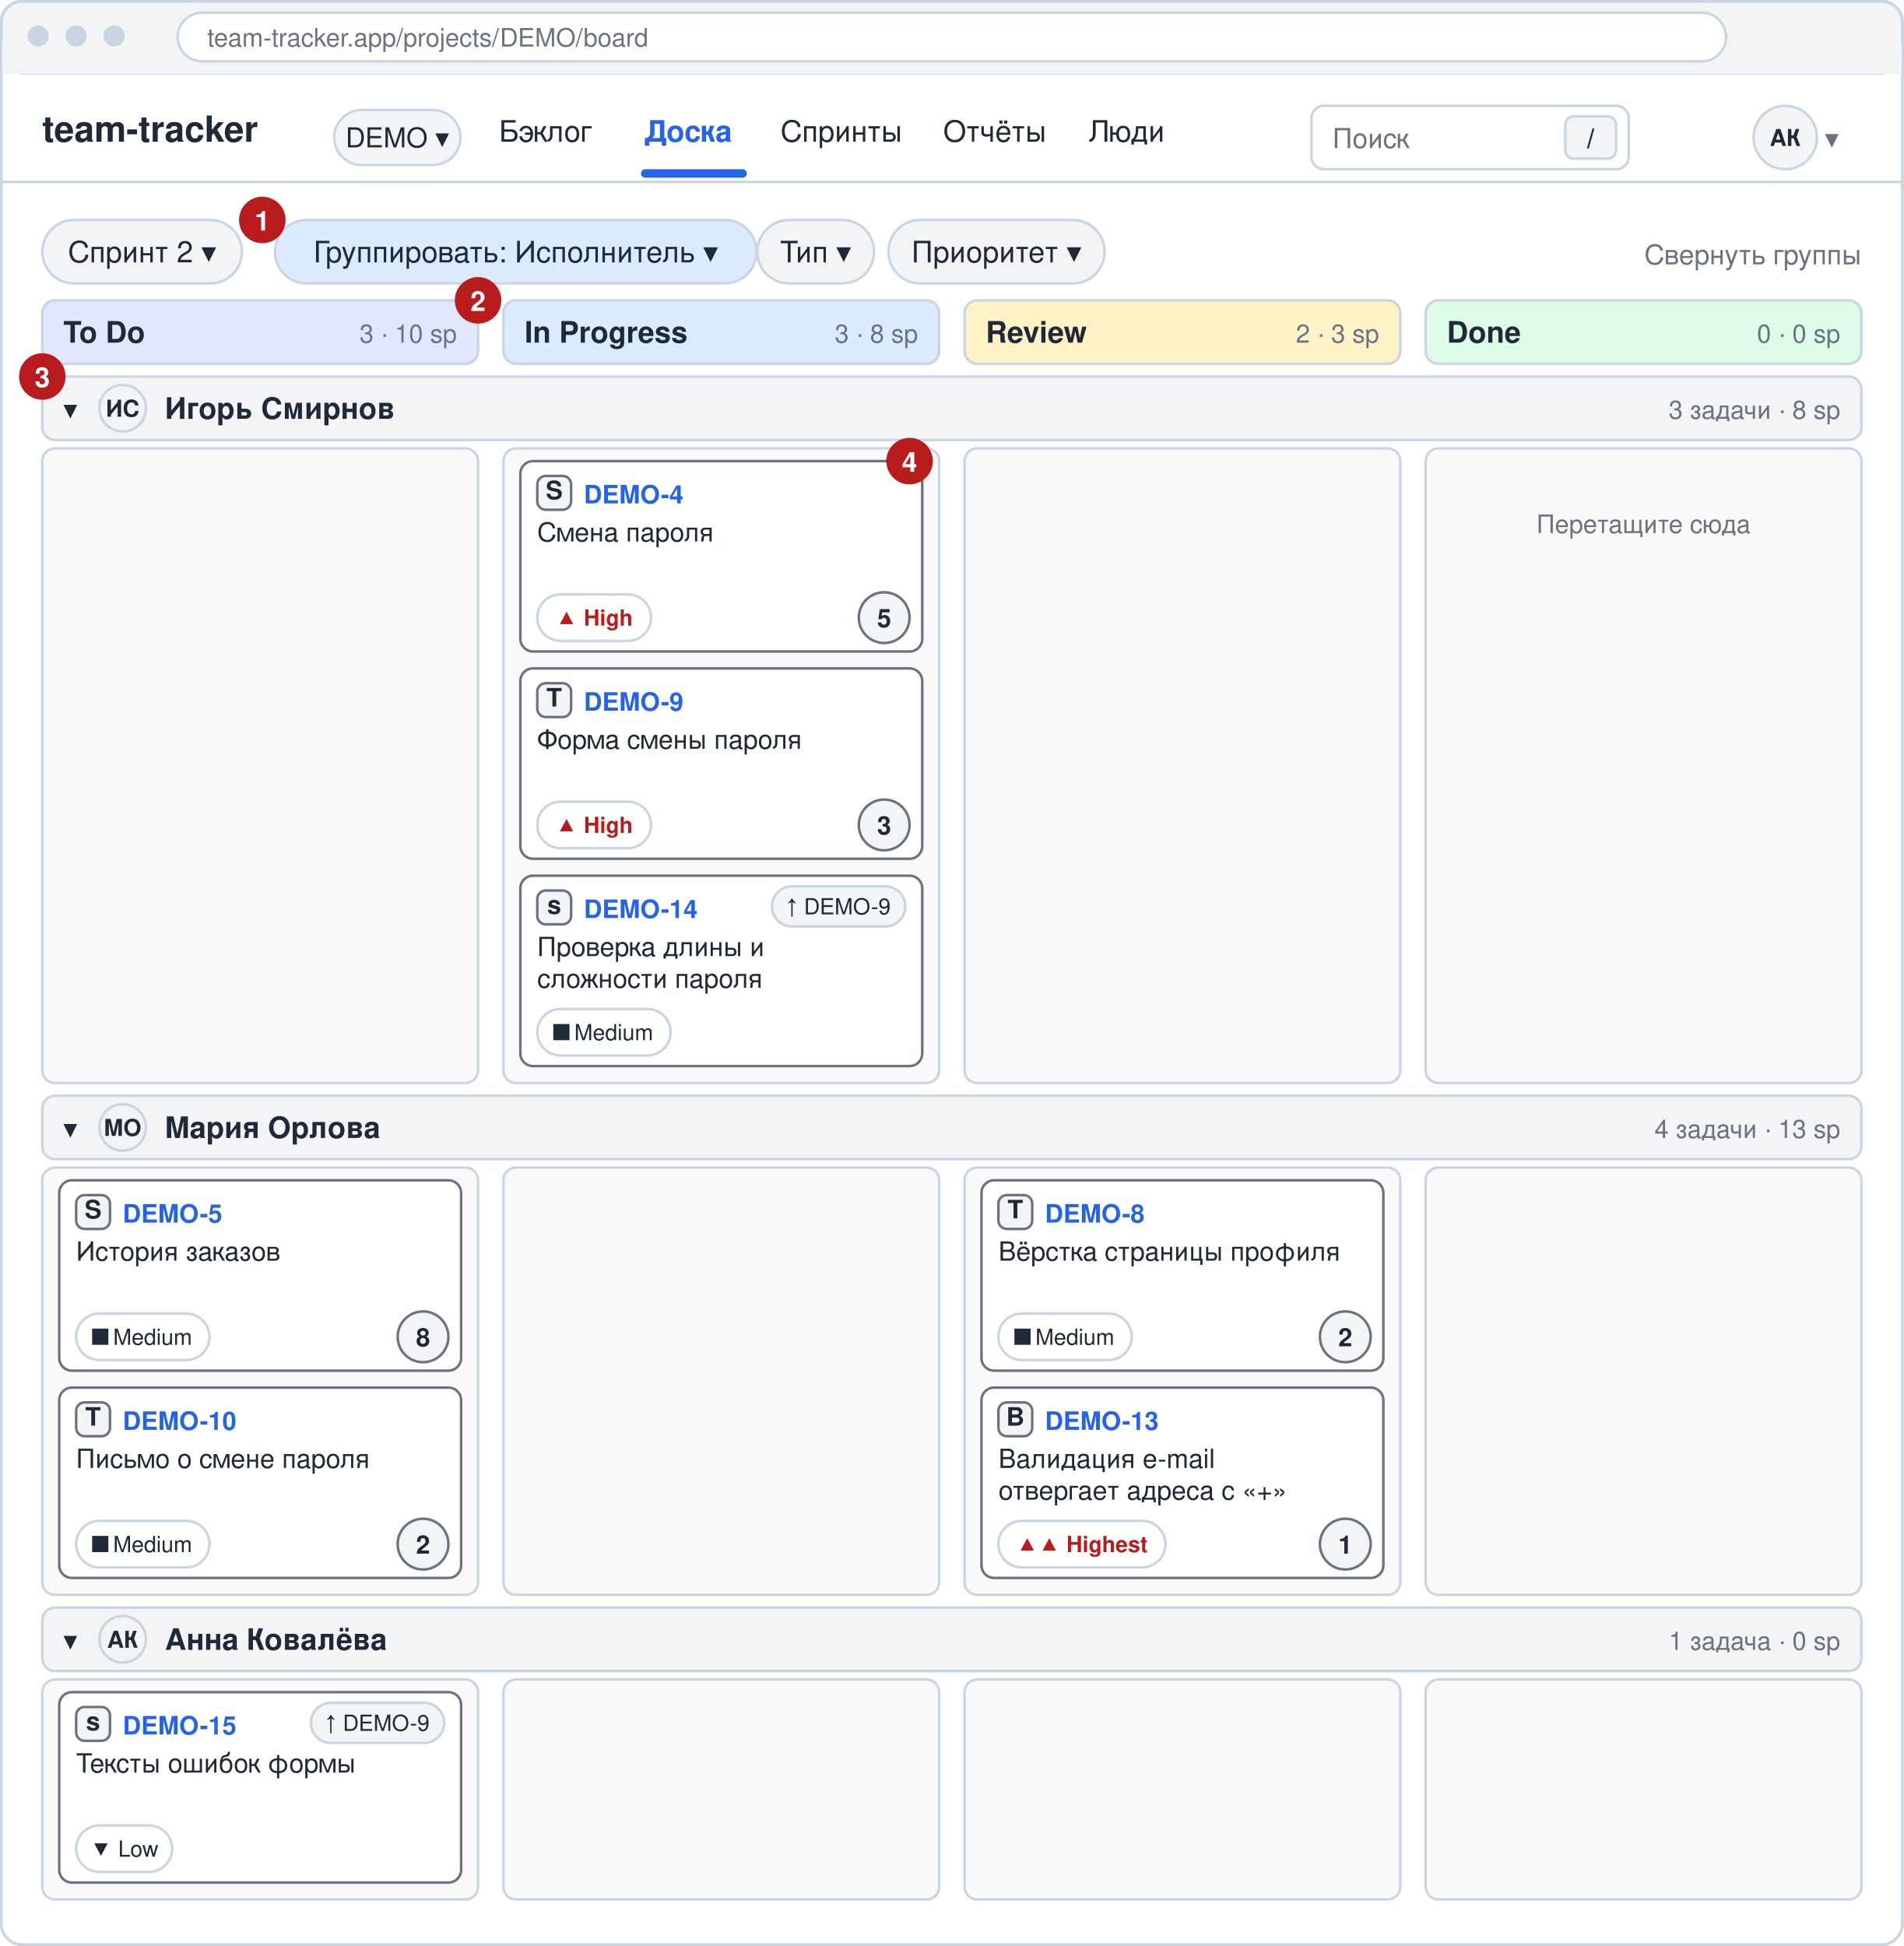
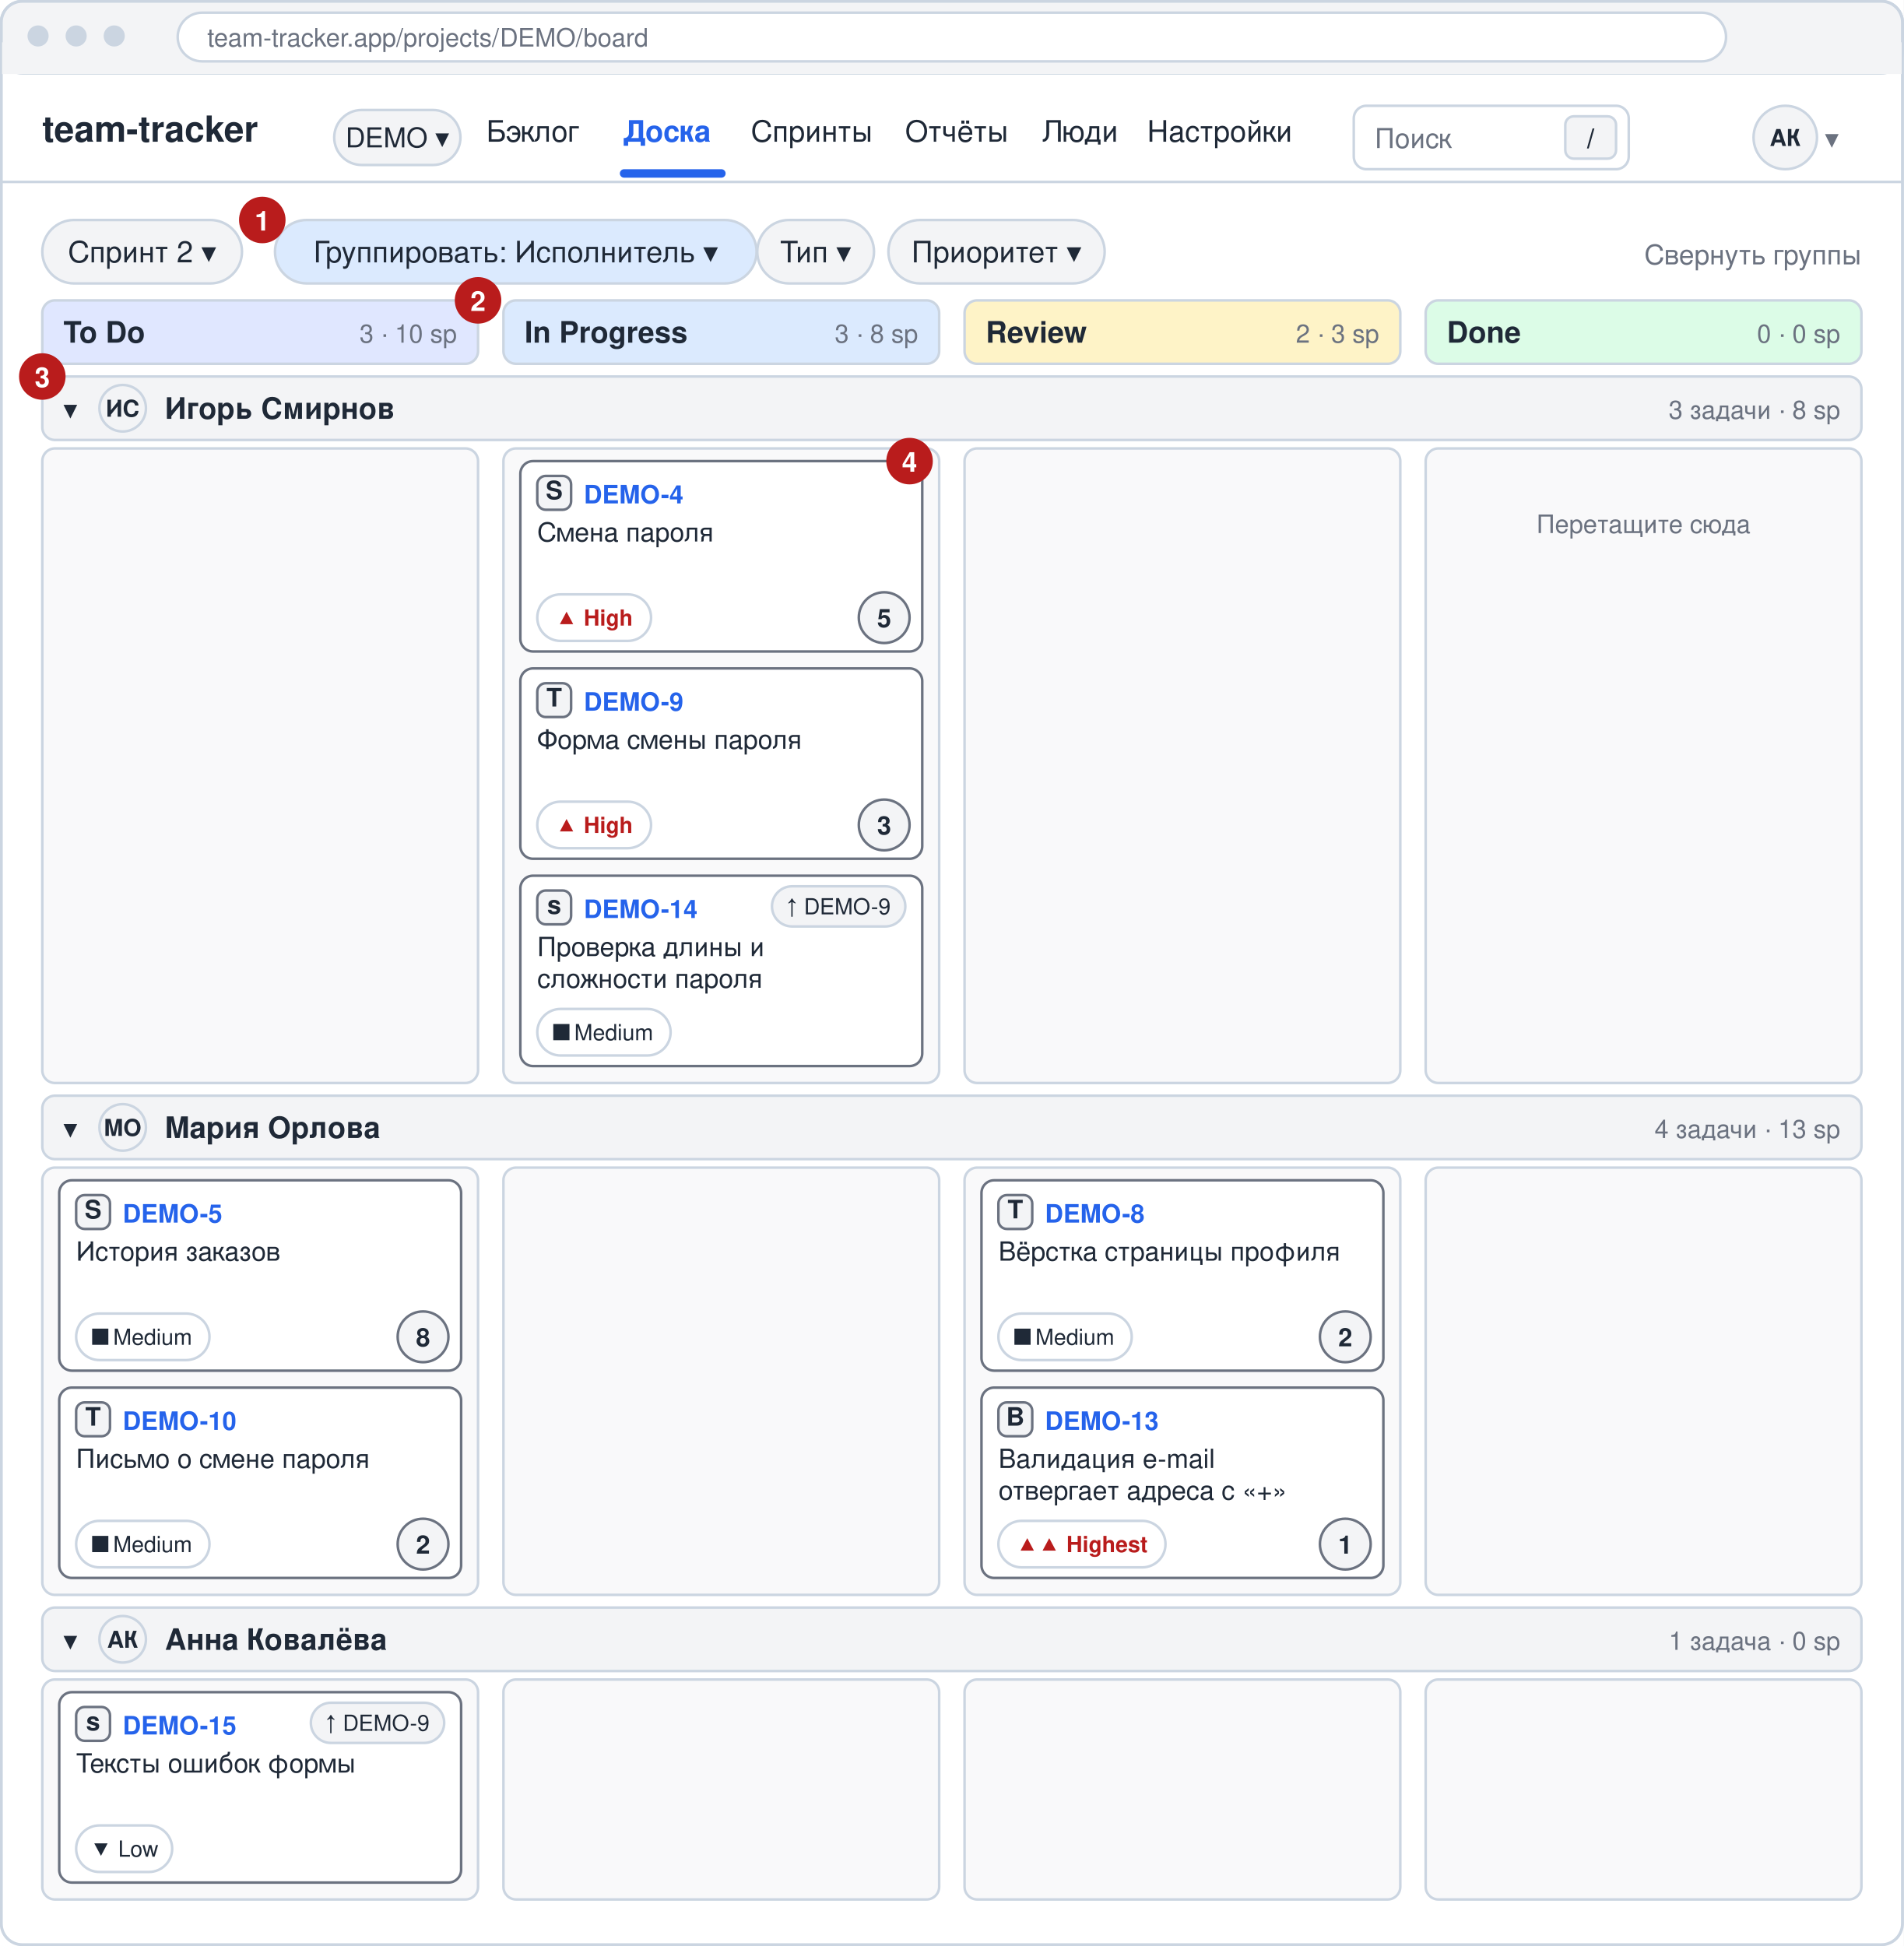
<svg xmlns="http://www.w3.org/2000/svg" width="900" height="920" viewBox="0 0 900 920" font-family="Helvetica, Arial, 'Segoe UI', 'DejaVu Sans', sans-serif" role="img" aria-label="Экран «Доска», группировка по исполнителю">
  <rect width="900" height="920" fill="#ffffff" />
  <rect x="0.6" y="0.6" width="898.8" height="918.8" rx="10" fill="#ffffff" stroke="#cbd5e1" stroke-width="1.4" />
  <rect x="0.6" y="0.6" width="898.8" height="34" rx="10" fill="#f3f4f6" stroke="#cbd5e1" stroke-width="1.4" />
  <rect x="1" y="20" width="898" height="15" rx="0" fill="#f3f4f6" />
  <circle cx="18" cy="17" r="5" fill="#cbd5e1" />
  <circle cx="36" cy="17" r="5" fill="#cbd5e1" />
  <circle cx="54" cy="17" r="5" fill="#cbd5e1" />
  <rect x="84" y="6" width="732" height="23" rx="11.5" fill="#ffffff" stroke="#cbd5e1" stroke-width="1.2" />
  <text x="98" y="22" text-anchor="start" font-size="12" fill="#6b7280">team-tracker.app/projects/DEMO/board</text>
  <line x1="1" y1="86" x2="899" y2="86" stroke="#cbd5e1" stroke-width="1.2" />
  <text x="20" y="67" text-anchor="start" font-size="17" font-weight="bold" fill="#1f2937">team-tracker</text>
  <rect x="158" y="52" width="59.68" height="26" rx="13.0" fill="#f3f4f6" stroke="#cbd5e1" stroke-width="1.2" />
  <text x="187.84" y="69.68" text-anchor="middle" font-size="13" fill="#1f2937">DEMO ▾</text>
-   <text x="236" y="67" text-anchor="start" font-size="14" fill="#1f2937">Бэклог</text>
-   <text x="305.04" y="67" text-anchor="start" font-size="14" font-weight="bold" fill="#2563eb">Доска</text>
-   <rect x="303.04" y="80" width="50.0" height="4" rx="2" fill="#2563eb" />
-   <text x="369.04" y="67" text-anchor="start" font-size="14" fill="#1f2937">Спринты</text>
-   <text x="445.92" y="67" text-anchor="start" font-size="14" fill="#1f2937">Отчёты</text>
-   <text x="514.96" y="67" text-anchor="start" font-size="14" fill="#1f2937">Люди</text>
-   <rect x="620" y="50" width="150" height="30" rx="6" fill="#ffffff" stroke="#cbd5e1" stroke-width="1.2" />
-   <text x="630" y="70" text-anchor="start" font-size="13" fill="#6b7280">Поиск</text>
+   <text x="230" y="67" text-anchor="start" font-size="14" fill="#1f2937">Бэклог</text>
+   <text x="295.04" y="67" text-anchor="start" font-size="14" font-weight="bold" fill="#2563eb">Доска</text>
+   <rect x="293.04" y="80" width="50.0" height="4" rx="2" fill="#2563eb" />
+   <text x="355.04" y="67" text-anchor="start" font-size="14" fill="#1f2937">Спринты</text>
+   <text x="427.92" y="67" text-anchor="start" font-size="14" fill="#1f2937">Отчёты</text>
+   <text x="492.96" y="67" text-anchor="start" font-size="14" fill="#1f2937">Люди</text>
+   <text x="542.32" y="67" text-anchor="start" font-size="14" fill="#1f2937">Настройки</text>
+   <rect x="640" y="50" width="130" height="30" rx="6" fill="#ffffff" stroke="#cbd5e1" stroke-width="1.2" />
+   <text x="650" y="70" text-anchor="start" font-size="13" fill="#6b7280">Поиск</text>
  <rect x="740" y="55" width="24" height="20" rx="4" fill="#f3f4f6" stroke="#cbd5e1" stroke-width="1.2" />
  <text x="752" y="70" text-anchor="middle" font-size="13" font-weight="bold" fill="#1f2937">/</text>
  <circle cx="844" cy="65" r="15" fill="#f3f4f6" stroke="#cbd5e1" stroke-width="1.2" />
  <text x="844" y="69" text-anchor="middle" font-size="11" font-weight="bold" fill="#1f2937">АК</text>
  <text x="866" y="70" text-anchor="middle" font-size="13" fill="#6b7280">▾</text>
  <rect x="20" y="104" width="94.4" height="30" rx="15.0" fill="#f3f4f6" stroke="#cbd5e1" stroke-width="1.2" />
  <text x="67.2" y="124.04" text-anchor="middle" font-size="14" fill="#1f2937">Спринт 2 ▾</text>
  <rect x="130" y="104" width="227.68" height="30" rx="15.0" fill="#dbeafe" stroke="#cbd5e1" stroke-width="1.2" />
  <text x="243.84" y="124.04" text-anchor="middle" font-size="14" fill="#1f2937">Группировать: Исполнитель ▾</text>
  <rect x="358" y="104" width="55.2" height="30" rx="15.0" fill="#f3f4f6" stroke="#cbd5e1" stroke-width="1.2" />
  <text x="385.6" y="124.04" text-anchor="middle" font-size="14" fill="#1f2937">Тип ▾</text>
  <rect x="420" y="104" width="102.24" height="30" rx="15.0" fill="#f3f4f6" stroke="#cbd5e1" stroke-width="1.2" />
  <text x="471.12" y="124.04" text-anchor="middle" font-size="14" fill="#1f2937">Приоритет ▾</text>
  <text x="880" y="125" text-anchor="end" font-size="13" fill="#6b7280">Свернуть группы</text>
  <circle cx="124" cy="104" r="11" fill="#b91c1c" />
  <text x="124" y="109" text-anchor="middle" font-size="13" font-weight="bold" fill="#ffffff">1</text>
  <rect x="20" y="142" width="206" height="30" rx="6" fill="#e0e7ff" stroke="#cbd5e1" stroke-width="1.2" />
  <text x="30" y="162" text-anchor="start" font-size="14" font-weight="bold" fill="#1f2937">To Do</text>
  <text x="216" y="162" text-anchor="end" font-size="12" fill="#6b7280">3 · 10 sp</text>
  <rect x="238" y="142" width="206" height="30" rx="6" fill="#dbeafe" stroke="#cbd5e1" stroke-width="1.2" />
  <text x="248" y="162" text-anchor="start" font-size="14" font-weight="bold" fill="#1f2937">In Progress</text>
  <text x="434" y="162" text-anchor="end" font-size="12" fill="#6b7280">3 · 8 sp</text>
  <rect x="456" y="142" width="206" height="30" rx="6" fill="#fef3c7" stroke="#cbd5e1" stroke-width="1.2" />
  <text x="466" y="162" text-anchor="start" font-size="14" font-weight="bold" fill="#1f2937">Review</text>
  <text x="652" y="162" text-anchor="end" font-size="12" fill="#6b7280">2 · 3 sp</text>
  <rect x="674" y="142" width="206" height="30" rx="6" fill="#dcfce7" stroke="#cbd5e1" stroke-width="1.2" />
  <text x="684" y="162" text-anchor="start" font-size="14" font-weight="bold" fill="#1f2937">Done</text>
  <text x="870" y="162" text-anchor="end" font-size="12" fill="#6b7280">0 · 0 sp</text>
  <circle cx="226" cy="142" r="11" fill="#b91c1c" />
  <text x="226" y="147" text-anchor="middle" font-size="13" font-weight="bold" fill="#ffffff">2</text>
  <rect x="20" y="178" width="860" height="30" rx="6" fill="#f3f4f6" stroke="#cbd5e1" stroke-width="1.2" />
  <text x="30" y="198" text-anchor="start" font-size="13" fill="#1f2937">▾</text>
  <circle cx="58" cy="193" r="11" fill="#f3f4f6" stroke="#cbd5e1" stroke-width="1.2" />
  <text x="58" y="197" text-anchor="middle" font-size="11" font-weight="bold" fill="#1f2937">ИС</text>
  <text x="78" y="198" text-anchor="start" font-size="14" font-weight="bold" fill="#1f2937">Игорь Смирнов</text>
  <text x="870" y="198" text-anchor="end" font-size="12" fill="#6b7280">3 задачи · 8 sp</text>
  <circle cx="20" cy="178" r="11" fill="#b91c1c" />
  <text x="20" y="183" text-anchor="middle" font-size="13" font-weight="bold" fill="#ffffff">3</text>
  <rect x="20" y="212" width="206" height="300" rx="6" fill="#f3f4f6" fill-opacity="0.55" stroke="#cbd5e1" stroke-width="1.2" />
  <rect x="238" y="212" width="206" height="300" rx="6" fill="#f3f4f6" fill-opacity="0.55" stroke="#cbd5e1" stroke-width="1.2" />
  <rect x="246" y="218" width="190" height="90" rx="6" fill="#ffffff" stroke="#6b7280" stroke-width="1.2" />
  <rect x="254" y="225" width="16" height="16" rx="4" fill="#f3f4f6" stroke="#6b7280" stroke-width="1.2" />
  <text x="262.0" y="236" text-anchor="middle" font-size="12" font-weight="bold" fill="#1f2937">S</text>
  <text x="276" y="238" text-anchor="start" font-size="12" font-weight="bold" fill="#2563eb">DEMO-4</text>
  <text x="254" y="256" text-anchor="start" font-size="12.5" fill="#1f2937">Смена пароля</text>
  <rect x="254" y="281" width="53.8" height="22" rx="11.0" fill="#ffffff" stroke="#cbd5e1" stroke-width="1.2" />
  <text x="280.9" y="295.78" text-anchor="middle" font-size="10.5" font-weight="bold" fill="#b91c1c">▲ High</text>
  <circle cx="418" cy="292" r="12" fill="#f3f4f6" stroke="#6b7280" stroke-width="1.2" />
  <text x="418" y="296.5" text-anchor="middle" font-size="12" font-weight="bold" fill="#1f2937">5</text>
  <rect x="246" y="316" width="190" height="90" rx="6" fill="#ffffff" stroke="#6b7280" stroke-width="1.2" />
  <rect x="254" y="323" width="16" height="16" rx="4" fill="#f3f4f6" stroke="#6b7280" stroke-width="1.2" />
  <text x="262.0" y="334" text-anchor="middle" font-size="12" font-weight="bold" fill="#1f2937">T</text>
  <text x="276" y="336" text-anchor="start" font-size="12" font-weight="bold" fill="#2563eb">DEMO-9</text>
  <text x="254" y="354" text-anchor="start" font-size="12.5" fill="#1f2937">Форма смены пароля</text>
  <rect x="254" y="379" width="53.8" height="22" rx="11.0" fill="#ffffff" stroke="#cbd5e1" stroke-width="1.2" />
  <text x="280.9" y="393.78" text-anchor="middle" font-size="10.5" font-weight="bold" fill="#b91c1c">▲ High</text>
  <circle cx="418" cy="390" r="12" fill="#f3f4f6" stroke="#6b7280" stroke-width="1.2" />
  <text x="418" y="394.5" text-anchor="middle" font-size="12" font-weight="bold" fill="#1f2937">3</text>
  <rect x="246" y="414" width="190" height="90" rx="6" fill="#ffffff" stroke="#6b7280" stroke-width="1.2" />
  <rect x="254" y="421" width="16" height="16" rx="4" fill="#f3f4f6" stroke="#6b7280" stroke-width="1.2" />
  <text x="262.0" y="432" text-anchor="middle" font-size="12" font-weight="bold" fill="#1f2937">s</text>
  <text x="276" y="434" text-anchor="start" font-size="12" font-weight="bold" fill="#2563eb">DEMO-14</text>
  <rect x="364.96" y="419" width="63.04" height="19" rx="9.5" fill="#f3f4f6" stroke="#cbd5e1" stroke-width="1.2" />
  <text x="396.48" y="432.28" text-anchor="middle" font-size="10.5" fill="#1f2937">↑ DEMO-9</text>
  <text x="254" y="452" text-anchor="start" font-size="12.5" fill="#1f2937">Проверка длины и</text>
  <text x="254" y="467" text-anchor="start" font-size="12.5" fill="#1f2937">сложности пароля</text>
  <rect x="254" y="477" width="63.04" height="22" rx="11.0" fill="#ffffff" stroke="#cbd5e1" stroke-width="1.2" />
  <text x="285.52" y="491.78" text-anchor="middle" font-size="10.5" fill="#1f2937">■ Medium</text>
  <rect x="456" y="212" width="206" height="300" rx="6" fill="#f3f4f6" fill-opacity="0.55" stroke="#cbd5e1" stroke-width="1.2" />
  <rect x="674" y="212" width="206" height="300" rx="6" fill="#f3f4f6" fill-opacity="0.55" stroke="#cbd5e1" stroke-width="1.2" />
  <text x="777.0" y="252" text-anchor="middle" font-size="12" fill="#6b7280">Перетащите сюда</text>
  <circle cx="430" cy="218" r="11" fill="#b91c1c" />
  <text x="430" y="223" text-anchor="middle" font-size="13" font-weight="bold" fill="#ffffff">4</text>
  <rect x="20" y="518" width="860" height="30" rx="6" fill="#f3f4f6" stroke="#cbd5e1" stroke-width="1.2" />
  <text x="30" y="538" text-anchor="start" font-size="13" fill="#1f2937">▾</text>
  <circle cx="58" cy="533" r="11" fill="#f3f4f6" stroke="#cbd5e1" stroke-width="1.2" />
  <text x="58" y="537" text-anchor="middle" font-size="11" font-weight="bold" fill="#1f2937">МО</text>
  <text x="78" y="538" text-anchor="start" font-size="14" font-weight="bold" fill="#1f2937">Мария Орлова</text>
  <text x="870" y="538" text-anchor="end" font-size="12" fill="#6b7280">4 задачи · 13 sp</text>
  <rect x="20" y="552" width="206" height="202" rx="6" fill="#f3f4f6" fill-opacity="0.55" stroke="#cbd5e1" stroke-width="1.2" />
  <rect x="28" y="558" width="190" height="90" rx="6" fill="#ffffff" stroke="#6b7280" stroke-width="1.2" />
  <rect x="36" y="565" width="16" height="16" rx="4" fill="#f3f4f6" stroke="#6b7280" stroke-width="1.2" />
  <text x="44.0" y="576" text-anchor="middle" font-size="12" font-weight="bold" fill="#1f2937">S</text>
  <text x="58" y="578" text-anchor="start" font-size="12" font-weight="bold" fill="#2563eb">DEMO-5</text>
  <text x="36" y="596" text-anchor="start" font-size="12.5" fill="#1f2937">История заказов</text>
  <rect x="36" y="621" width="63.04" height="22" rx="11.0" fill="#ffffff" stroke="#cbd5e1" stroke-width="1.2" />
  <text x="67.52" y="635.78" text-anchor="middle" font-size="10.5" fill="#1f2937">■ Medium</text>
  <circle cx="200" cy="632" r="12" fill="#f3f4f6" stroke="#6b7280" stroke-width="1.2" />
  <text x="200" y="636.5" text-anchor="middle" font-size="12" font-weight="bold" fill="#1f2937">8</text>
  <rect x="28" y="656" width="190" height="90" rx="6" fill="#ffffff" stroke="#6b7280" stroke-width="1.2" />
  <rect x="36" y="663" width="16" height="16" rx="4" fill="#f3f4f6" stroke="#6b7280" stroke-width="1.2" />
  <text x="44.0" y="674" text-anchor="middle" font-size="12" font-weight="bold" fill="#1f2937">T</text>
  <text x="58" y="676" text-anchor="start" font-size="12" font-weight="bold" fill="#2563eb">DEMO-10</text>
  <text x="36" y="694" text-anchor="start" font-size="12.5" fill="#1f2937">Письмо о смене пароля</text>
  <rect x="36" y="719" width="63.04" height="22" rx="11.0" fill="#ffffff" stroke="#cbd5e1" stroke-width="1.2" />
  <text x="67.52" y="733.78" text-anchor="middle" font-size="10.5" fill="#1f2937">■ Medium</text>
  <circle cx="200" cy="730" r="12" fill="#f3f4f6" stroke="#6b7280" stroke-width="1.2" />
  <text x="200" y="734.5" text-anchor="middle" font-size="12" font-weight="bold" fill="#1f2937">2</text>
  <rect x="238" y="552" width="206" height="202" rx="6" fill="#f3f4f6" fill-opacity="0.55" stroke="#cbd5e1" stroke-width="1.2" />
  <rect x="456" y="552" width="206" height="202" rx="6" fill="#f3f4f6" fill-opacity="0.55" stroke="#cbd5e1" stroke-width="1.2" />
  <rect x="464" y="558" width="190" height="90" rx="6" fill="#ffffff" stroke="#6b7280" stroke-width="1.2" />
  <rect x="472" y="565" width="16" height="16" rx="4" fill="#f3f4f6" stroke="#6b7280" stroke-width="1.2" />
  <text x="480.0" y="576" text-anchor="middle" font-size="12" font-weight="bold" fill="#1f2937">T</text>
  <text x="494" y="578" text-anchor="start" font-size="12" font-weight="bold" fill="#2563eb">DEMO-8</text>
  <text x="472" y="596" text-anchor="start" font-size="12.5" fill="#1f2937">Вёрстка страницы профиля</text>
  <rect x="472" y="621" width="63.04" height="22" rx="11.0" fill="#ffffff" stroke="#cbd5e1" stroke-width="1.2" />
  <text x="503.52" y="635.78" text-anchor="middle" font-size="10.5" fill="#1f2937">■ Medium</text>
  <circle cx="636" cy="632" r="12" fill="#f3f4f6" stroke="#6b7280" stroke-width="1.2" />
  <text x="636" y="636.5" text-anchor="middle" font-size="12" font-weight="bold" fill="#1f2937">2</text>
  <rect x="464" y="656" width="190" height="90" rx="6" fill="#ffffff" stroke="#6b7280" stroke-width="1.2" />
  <rect x="472" y="663" width="16" height="16" rx="4" fill="#f3f4f6" stroke="#6b7280" stroke-width="1.2" />
  <text x="480.0" y="674" text-anchor="middle" font-size="12" font-weight="bold" fill="#1f2937">B</text>
  <text x="494" y="676" text-anchor="start" font-size="12" font-weight="bold" fill="#2563eb">DEMO-13</text>
  <text x="472" y="694" text-anchor="start" font-size="12.5" fill="#1f2937">Валидация e-mail</text>
  <text x="472" y="709" text-anchor="start" font-size="12.5" fill="#1f2937">отвергает адреса с «+»</text>
  <rect x="472" y="719" width="79.0" height="22" rx="11.0" fill="#ffffff" stroke="#cbd5e1" stroke-width="1.2" />
  <text x="511.5" y="733.78" text-anchor="middle" font-size="10.5" font-weight="bold" fill="#b91c1c">▲▲ Highest</text>
  <circle cx="636" cy="730" r="12" fill="#f3f4f6" stroke="#6b7280" stroke-width="1.2" />
  <text x="636" y="734.5" text-anchor="middle" font-size="12" font-weight="bold" fill="#1f2937">1</text>
  <rect x="674" y="552" width="206" height="202" rx="6" fill="#f3f4f6" fill-opacity="0.55" stroke="#cbd5e1" stroke-width="1.2" />
  <rect x="20" y="760" width="860" height="30" rx="6" fill="#f3f4f6" stroke="#cbd5e1" stroke-width="1.2" />
  <text x="30" y="780" text-anchor="start" font-size="13" fill="#1f2937">▾</text>
  <circle cx="58" cy="775" r="11" fill="#f3f4f6" stroke="#cbd5e1" stroke-width="1.2" />
  <text x="58" y="779" text-anchor="middle" font-size="11" font-weight="bold" fill="#1f2937">АК</text>
  <text x="78" y="780" text-anchor="start" font-size="14" font-weight="bold" fill="#1f2937">Анна Ковалёва</text>
  <text x="870" y="780" text-anchor="end" font-size="12" fill="#6b7280">1 задача · 0 sp</text>
  <rect x="20" y="794" width="206" height="104" rx="6" fill="#f3f4f6" fill-opacity="0.55" stroke="#cbd5e1" stroke-width="1.2" />
  <rect x="28" y="800" width="190" height="90" rx="6" fill="#ffffff" stroke="#6b7280" stroke-width="1.2" />
  <rect x="36" y="807" width="16" height="16" rx="4" fill="#f3f4f6" stroke="#6b7280" stroke-width="1.2" />
  <text x="44.0" y="818" text-anchor="middle" font-size="12" font-weight="bold" fill="#1f2937">s</text>
  <text x="58" y="820" text-anchor="start" font-size="12" font-weight="bold" fill="#2563eb">DEMO-15</text>
  <rect x="146.96" y="805" width="63.04" height="19" rx="9.5" fill="#f3f4f6" stroke="#cbd5e1" stroke-width="1.2" />
  <text x="178.48" y="818.28" text-anchor="middle" font-size="10.5" fill="#1f2937">↑ DEMO-9</text>
  <text x="36" y="838" text-anchor="start" font-size="12.5" fill="#1f2937">Тексты ошибок формы</text>
  <rect x="36" y="863" width="45.4" height="22" rx="11.0" fill="#ffffff" stroke="#cbd5e1" stroke-width="1.2" />
  <text x="58.7" y="877.78" text-anchor="middle" font-size="10.5" fill="#1f2937">▼ Low</text>
  <rect x="238" y="794" width="206" height="104" rx="6" fill="#f3f4f6" fill-opacity="0.55" stroke="#cbd5e1" stroke-width="1.2" />
  <rect x="456" y="794" width="206" height="104" rx="6" fill="#f3f4f6" fill-opacity="0.55" stroke="#cbd5e1" stroke-width="1.2" />
  <rect x="674" y="794" width="206" height="104" rx="6" fill="#f3f4f6" fill-opacity="0.55" stroke="#cbd5e1" stroke-width="1.2" />
</svg>
